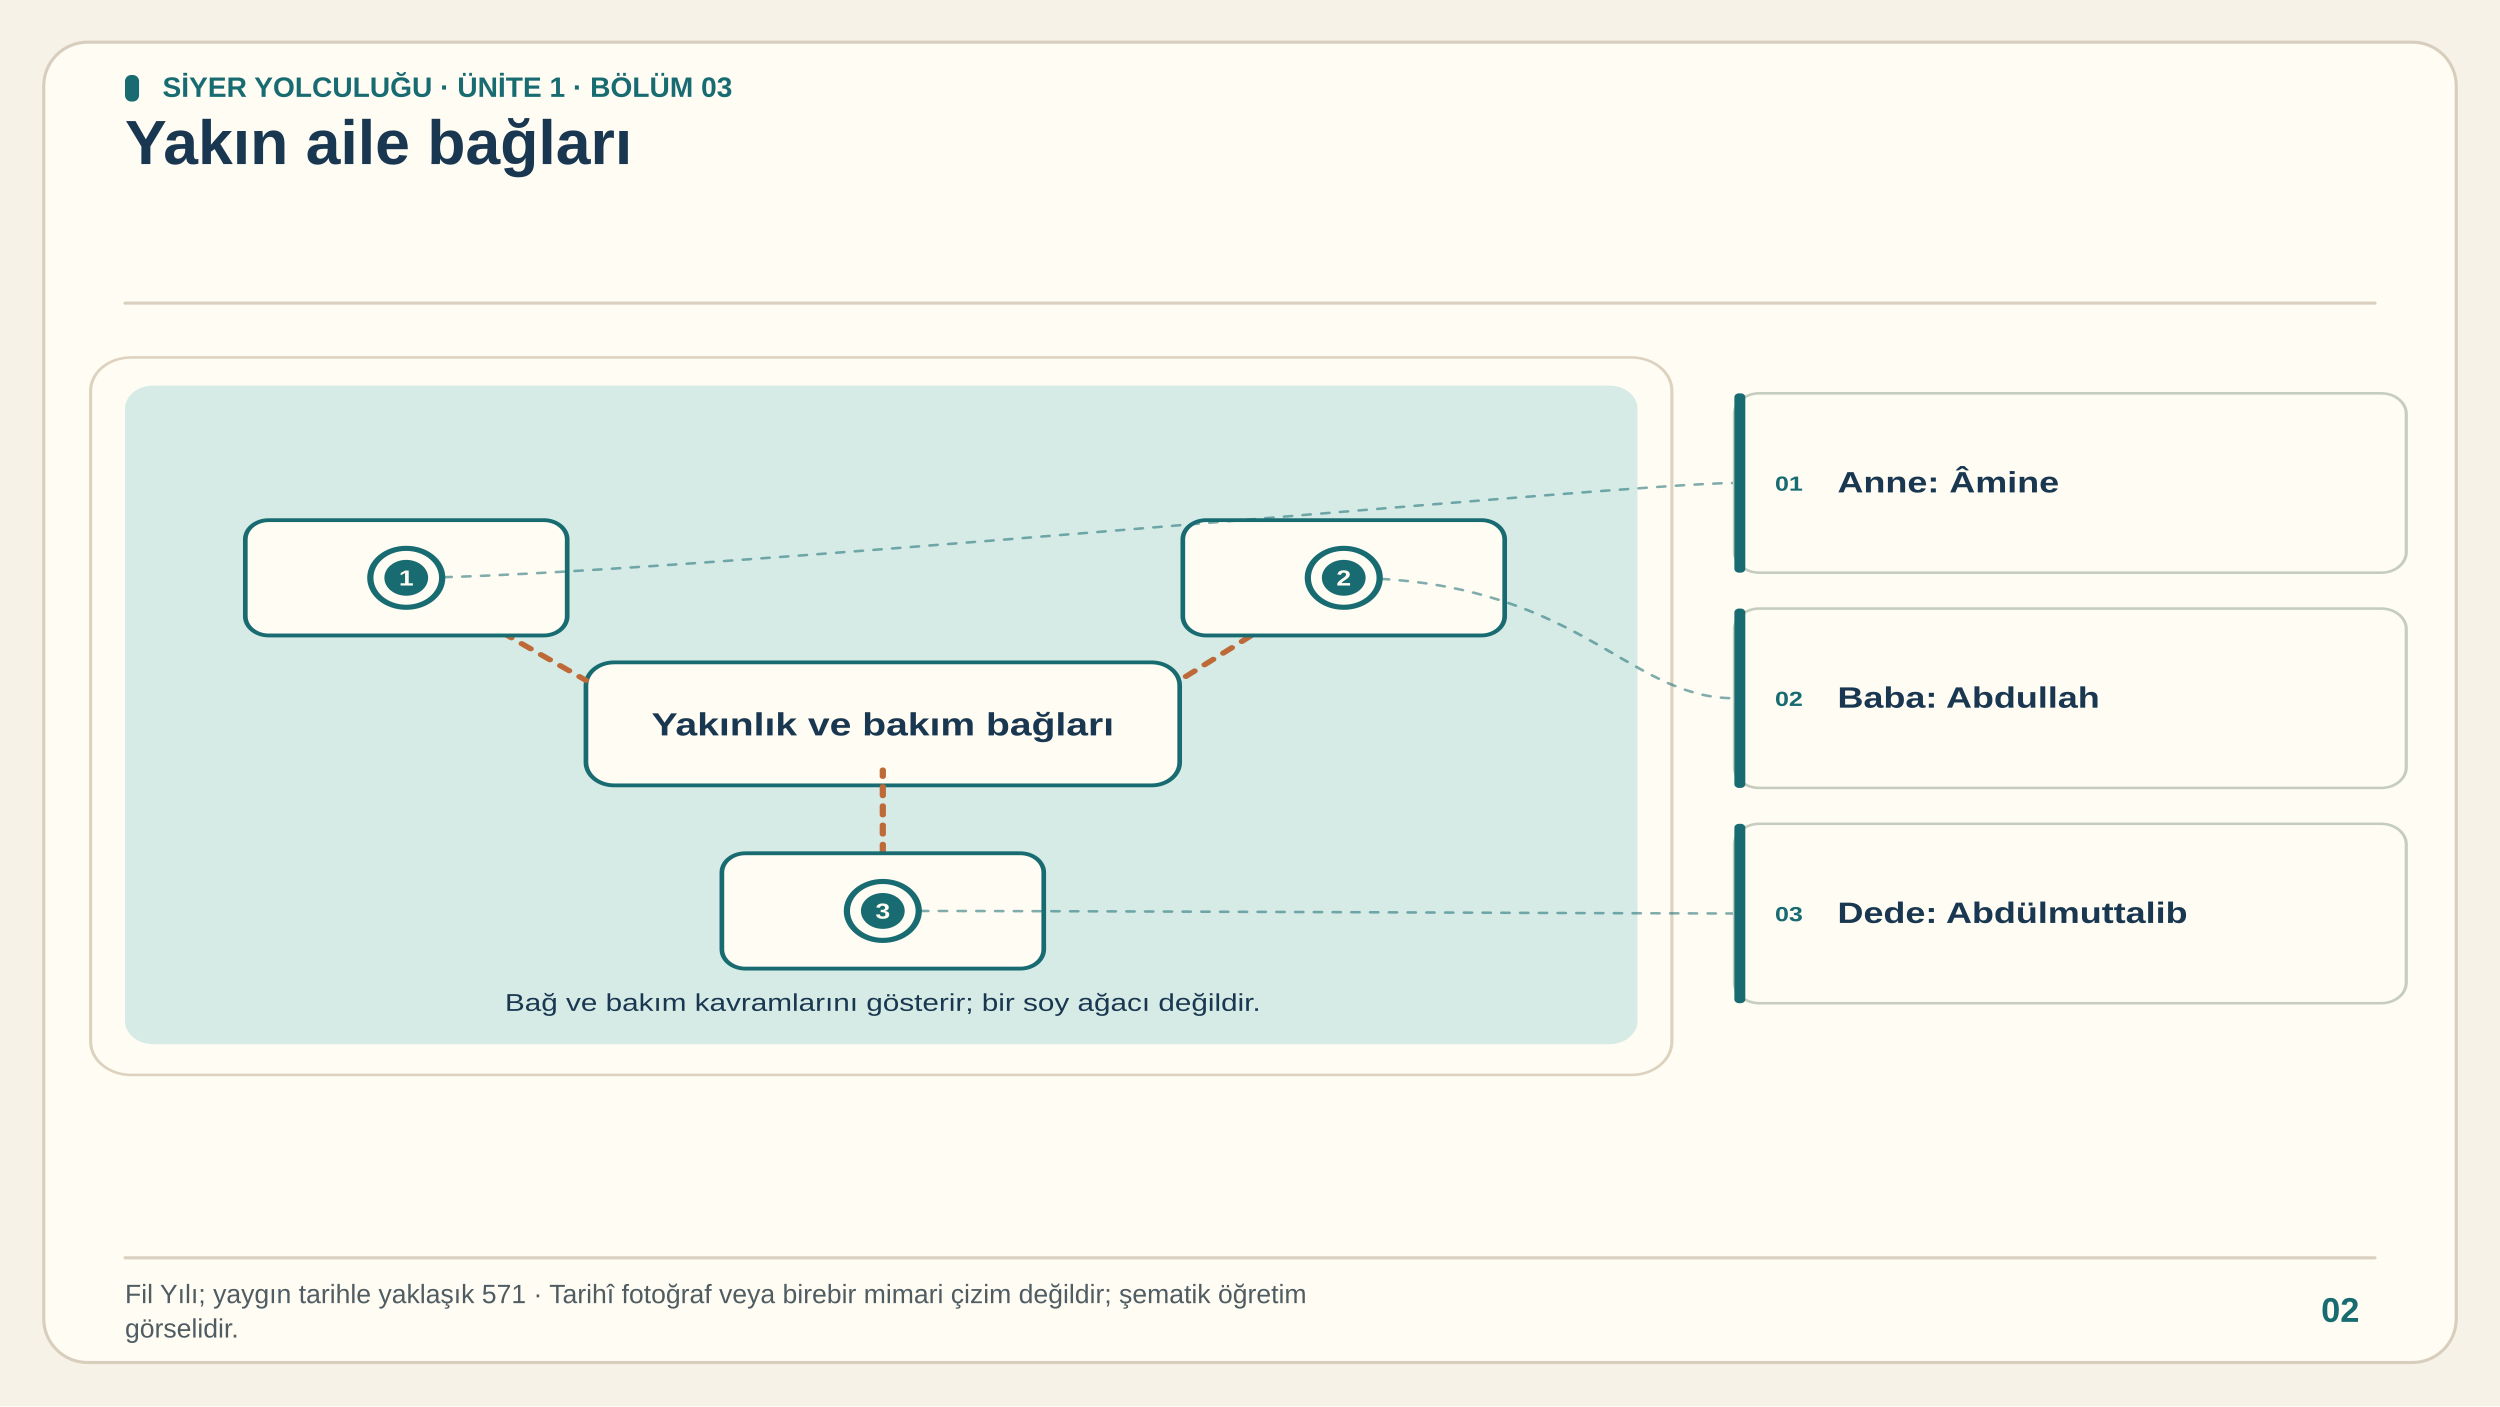
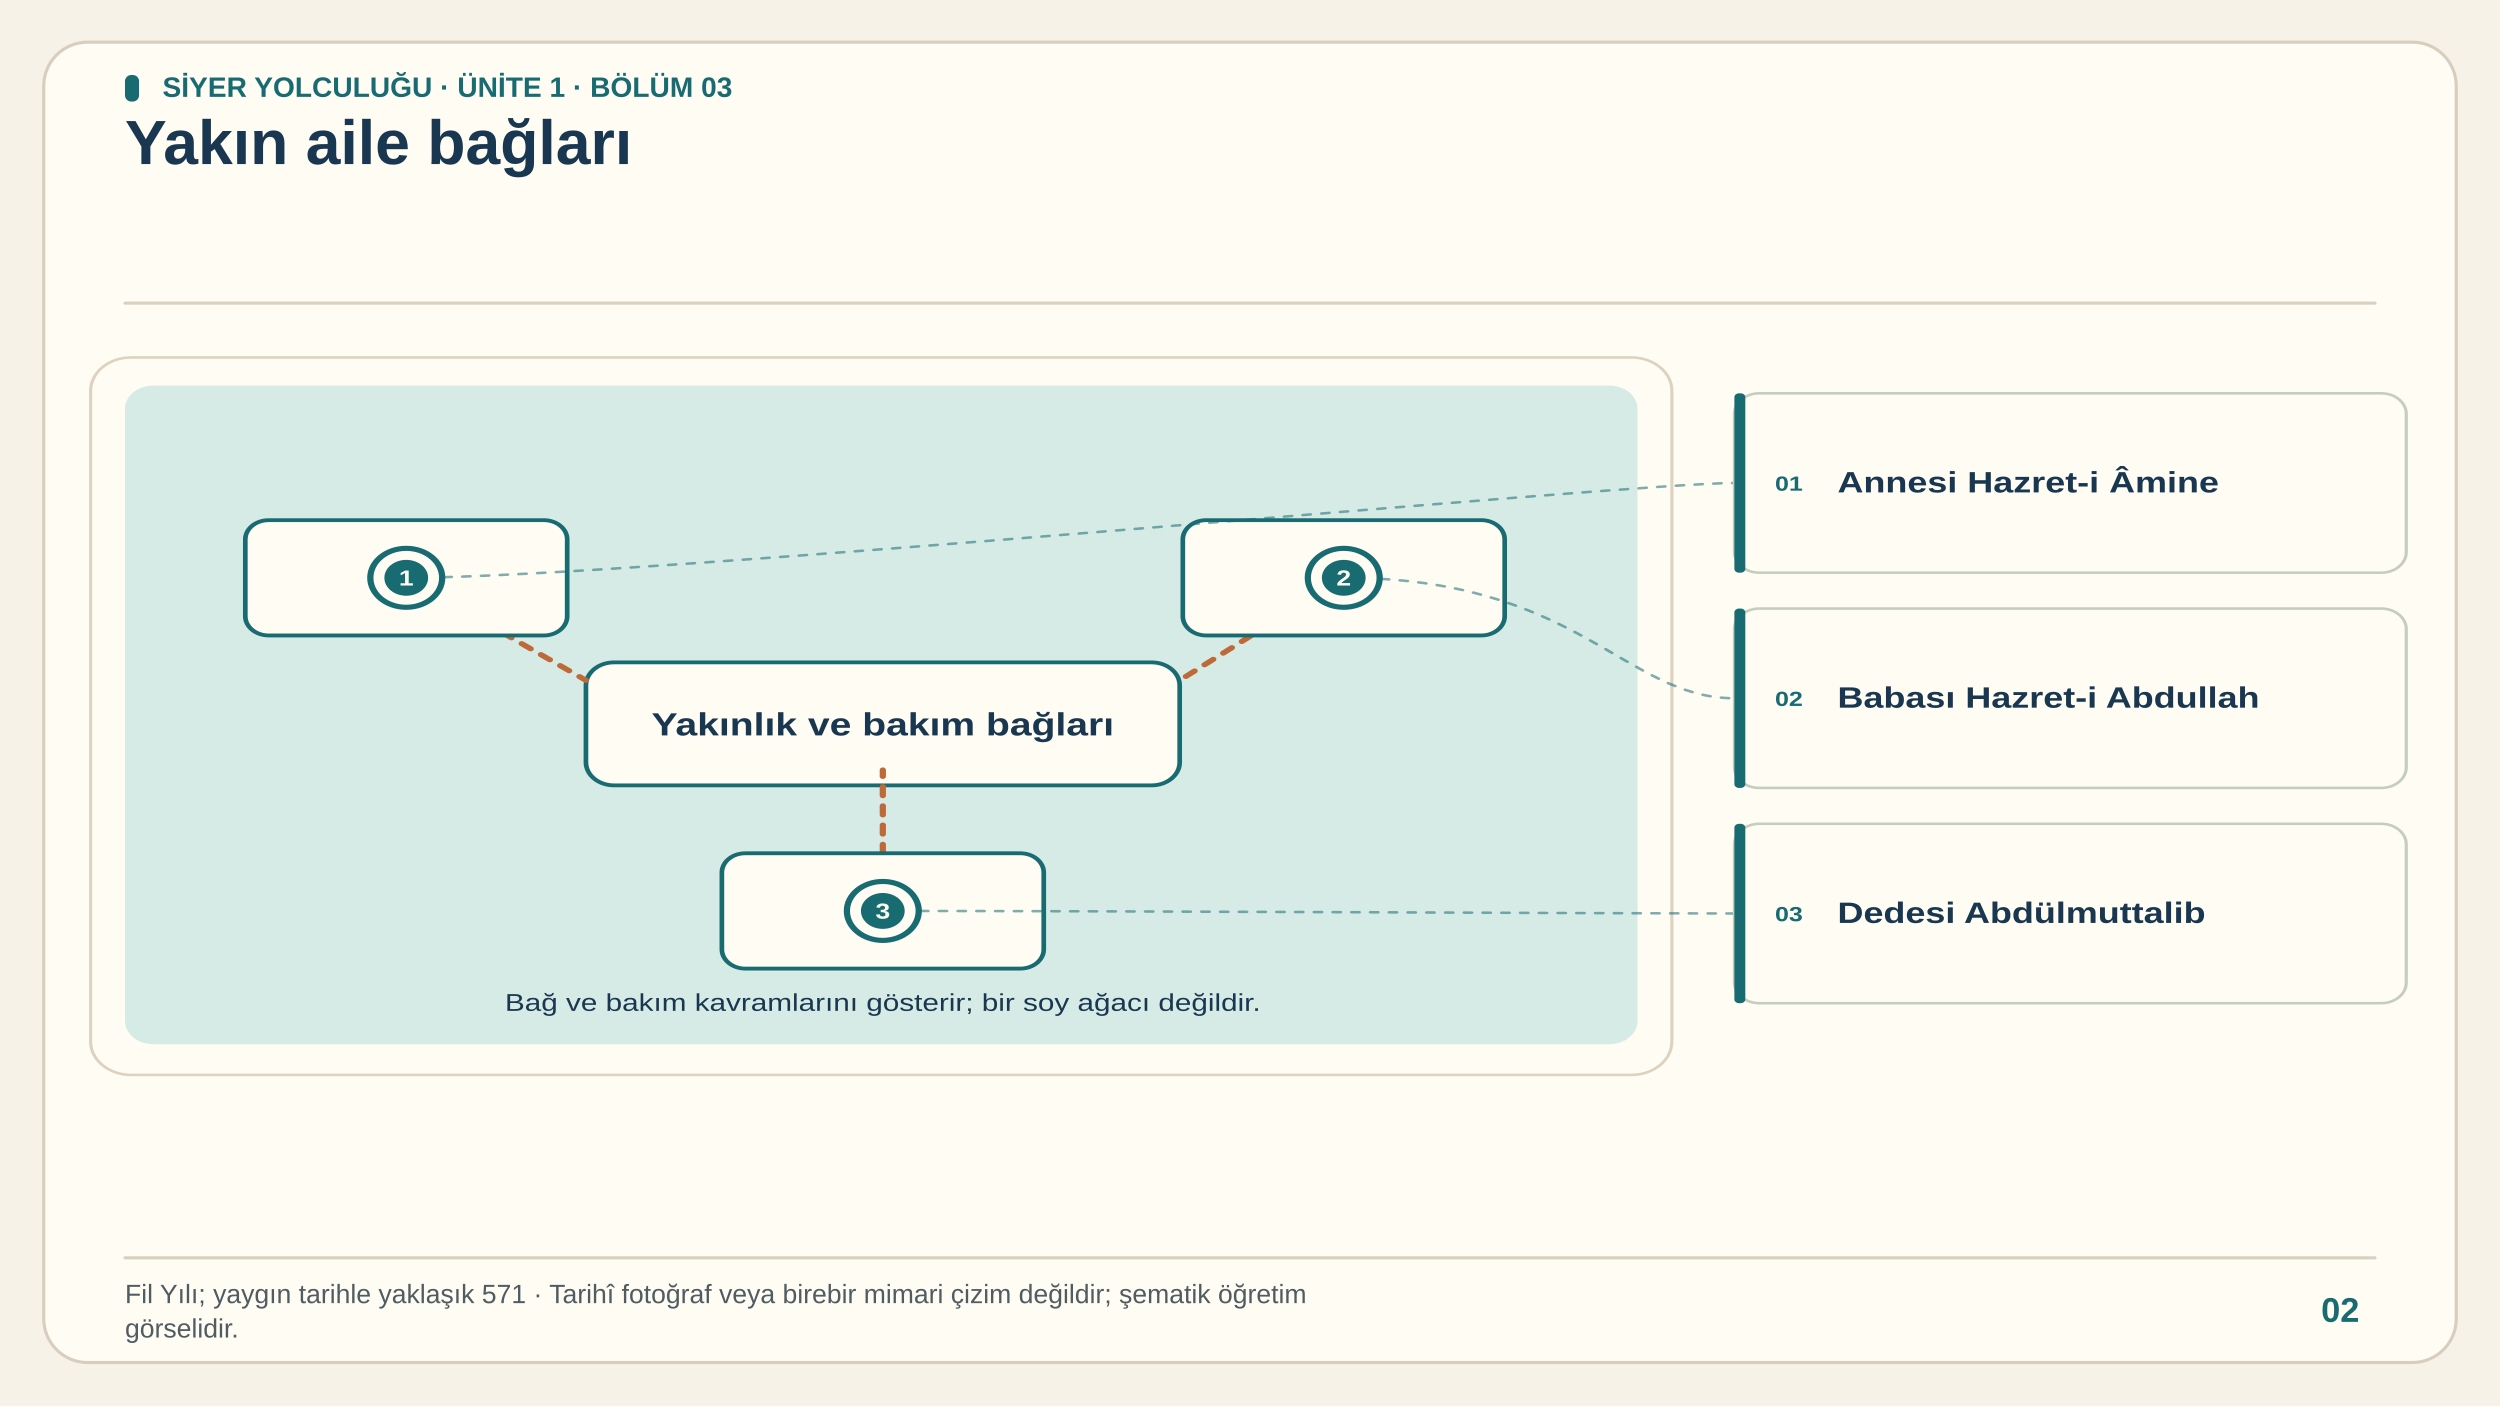
<svg xmlns="http://www.w3.org/2000/svg" width="1600" height="900" viewBox="0 0 1600 900" role="img" aria-labelledby="f3_1title f3_1desc">
  <defs>
    <linearGradient id="f3_1sky" x1="0" y1="0" x2="0" y2="1">
      <stop stop-color="#D6EBE6" />
      <stop offset="1" stop-color="#F8EBCD" />
    </linearGradient>
    <linearGradient id="f3_1wood">
      <stop stop-color="#C79560" />
      <stop offset="1" stop-color="#E2BE80" />
    </linearGradient>
    <filter id="f3_1shadow" x="-15%" y="-15%" width="130%" height="140%">
      <feDropShadow dx="0" dy="6" stdDeviation="7" flood-color="#193750" flood-opacity=".12" />
    </filter>
  </defs>
  <rect x="0" y="0" width="1600" height="900" rx="0" fill="#F7F2E7" stroke="none" stroke-width="1" />
  <rect x="28" y="27" width="1544" height="845" rx="28" fill="#FFFCF3" stroke="#D8CEBD" stroke-width="2" />
  <rect x="80" y="48" width="9" height="17" rx="4" fill="#176B71" stroke="none" stroke-width="1" />
  <text x="104" y="62" font-family="Arial, sans-serif" font-size="18" fill="#176B71" font-weight="700" text-anchor="start">SİYER YOLCULUĞU · ÜNİTE 1 · BÖLÜM 03</text>
  <text x="80" y="105" font-family="Arial, sans-serif" font-size="40" fill="#193750" font-weight="700" text-anchor="start">Yakın aile bağları</text>
  <path d="M80 194 H1520" fill="none" stroke="#D9D0C0" stroke-width="2" stroke-linecap="round" stroke-linejoin="round" />
  <g transform="translate(0 50) scale(1 .82)">
    <rect x="58" y="218" width="1012" height="560" rx="26" fill="#FFFCF3" stroke="#DDD2BF" stroke-width="2" />
    <rect x="80" y="240" width="968" height="514" rx="18" fill="#D6EBE6" stroke="none" stroke-width="1" />
    <rect x="375" y="456" width="380" height="96" rx="18" fill="#FFFCF3" stroke="#176B71" stroke-width="3" />
    <text x="565" y="513" font-family="Arial, sans-serif" font-size="25" fill="#193750" font-weight="700" text-anchor="middle">Yakınlık ve bakım bağları</text>
    <path d="M260 390 L375 470" fill="none" stroke="#BE6A38" stroke-width="4" stroke-linecap="round" stroke-linejoin="round" stroke-dasharray="7 8" />
    <rect x="157" y="345" width="206" height="90" rx="15" fill="#FFFCF3" stroke="#176B71" stroke-width="3" />
    <text x="260" y="398" font-family="Arial, sans-serif" font-size="28" fill="#176B71" font-weight="700" text-anchor="middle">1</text>
    <path d="M860 390 L755 470" fill="none" stroke="#BE6A38" stroke-width="4" stroke-linecap="round" stroke-linejoin="round" stroke-dasharray="7 8" />
    <rect x="757" y="345" width="206" height="90" rx="15" fill="#FFFCF3" stroke="#176B71" stroke-width="3" />
    <text x="860" y="398" font-family="Arial, sans-serif" font-size="28" fill="#176B71" font-weight="700" text-anchor="middle">2</text>
    <path d="M565 650 L565 540" fill="none" stroke="#BE6A38" stroke-width="4" stroke-linecap="round" stroke-linejoin="round" stroke-dasharray="7 8" />
    <rect x="462" y="605" width="206" height="90" rx="15" fill="#FFFCF3" stroke="#176B71" stroke-width="3" />
    <text x="565" y="658" font-family="Arial, sans-serif" font-size="28" fill="#176B71" font-weight="700" text-anchor="middle">3</text>
    <text x="565" y="728" font-family="Arial, sans-serif" font-size="19" fill="#193750" font-weight="500" text-anchor="middle">Bağ ve bakım kavramlarını gösterir; bir soy ağacı değildir.</text>
    <path d="M260 390 C410 390 1040 316 1110 316" fill="none" stroke="#176B71" stroke-width="2" stroke-linecap="round" stroke-linejoin="round" stroke-dasharray="5 7" opacity=".55" />
    <path d="M860 390 C1010 390 1040 484 1110 484" fill="none" stroke="#176B71" stroke-width="2" stroke-linecap="round" stroke-linejoin="round" stroke-dasharray="5 7" opacity=".55" />
    <path d="M565 650 C715 650 1040 652 1110 652" fill="none" stroke="#176B71" stroke-width="2" stroke-linecap="round" stroke-linejoin="round" stroke-dasharray="5 7" opacity=".55" />
    <rect x="1110" y="246" width="430" height="140" rx="16" fill="#FFFCF3" stroke="#C5CDBF" stroke-width="2" />
    <rect x="1110" y="246" width="7" height="140" rx="3" fill="#176B71" stroke="none" stroke-width="1" />
    <text x="1136" y="322" font-family="Arial, sans-serif" font-size="16" fill="#176B71" font-weight="700" text-anchor="start">01</text>
-     <text x="1176" y="323.36" font-family="Arial, sans-serif" font-size="23" fill="#193750" font-weight="600" text-anchor="start">Anne: Âmine</text>
+     <text x="1176" y="323.36" font-family="Arial, sans-serif" font-size="23" fill="#193750" font-weight="600" text-anchor="start">Annesi Hazret-i Âmine</text>
    <circle cx="260" cy="390" r="23" fill="#FFFCF3" stroke="#176B71" stroke-width="4" />
    <circle cx="260" cy="390" r="14" fill="#176B71" stroke="none" stroke-width="1" />
    <text x="260" y="396" font-family="Arial, sans-serif" font-size="17" fill="#FFFCF3" font-weight="700" text-anchor="middle">1</text>
    <rect x="1110" y="414" width="430" height="140" rx="16" fill="#FFFCF3" stroke="#C5CDBF" stroke-width="2" />
    <rect x="1110" y="414" width="7" height="140" rx="3" fill="#176B71" stroke="none" stroke-width="1" />
    <text x="1136" y="490" font-family="Arial, sans-serif" font-size="16" fill="#176B71" font-weight="700" text-anchor="start">02</text>
-     <text x="1176" y="491.36" font-family="Arial, sans-serif" font-size="23" fill="#193750" font-weight="600" text-anchor="start">Baba: Abdullah</text>
+     <text x="1176" y="491.36" font-family="Arial, sans-serif" font-size="23" fill="#193750" font-weight="600" text-anchor="start">Babası Hazret-i Abdullah</text>
    <circle cx="860" cy="390" r="23" fill="#FFFCF3" stroke="#176B71" stroke-width="4" />
    <circle cx="860" cy="390" r="14" fill="#176B71" stroke="none" stroke-width="1" />
    <text x="860" y="396" font-family="Arial, sans-serif" font-size="17" fill="#FFFCF3" font-weight="700" text-anchor="middle">2</text>
    <rect x="1110" y="582" width="430" height="140" rx="16" fill="#FFFCF3" stroke="#C5CDBF" stroke-width="2" />
    <rect x="1110" y="582" width="7" height="140" rx="3" fill="#176B71" stroke="none" stroke-width="1" />
    <text x="1136" y="658" font-family="Arial, sans-serif" font-size="16" fill="#176B71" font-weight="700" text-anchor="start">03</text>
-     <text x="1176" y="659.36" font-family="Arial, sans-serif" font-size="23" fill="#193750" font-weight="600" text-anchor="start">Dede: Abdülmuttalib</text>
+     <text x="1176" y="659.36" font-family="Arial, sans-serif" font-size="23" fill="#193750" font-weight="600" text-anchor="start">Dedesi Abdülmuttalib</text>
    <circle cx="565" cy="650" r="23" fill="#FFFCF3" stroke="#176B71" stroke-width="4" />
    <circle cx="565" cy="650" r="14" fill="#176B71" stroke="none" stroke-width="1" />
    <text x="565" y="656" font-family="Arial, sans-serif" font-size="17" fill="#FFFCF3" font-weight="700" text-anchor="middle">3</text>
  </g>
  <path d="M80 805 H1520" fill="none" stroke="#D9D0C0" stroke-width="2" stroke-linecap="round" stroke-linejoin="round" />
  <text x="80" y="834" font-family="Arial, sans-serif" font-size="17" fill="#4F5C62" font-weight="500" text-anchor="start">Fil Yılı; yaygın tarihle yaklaşık 571 · Tarihî fotoğraf veya birebir mimari çizim değildir; şematik öğretim</text>
  <text x="80" y="856" font-family="Arial, sans-serif" font-size="17" fill="#4F5C62" font-weight="500" text-anchor="start">görselidir.</text>
  <text x="1510" y="846" font-family="Arial, sans-serif" font-size="22" fill="#176B71" font-weight="700" text-anchor="end">02</text>
</svg>
